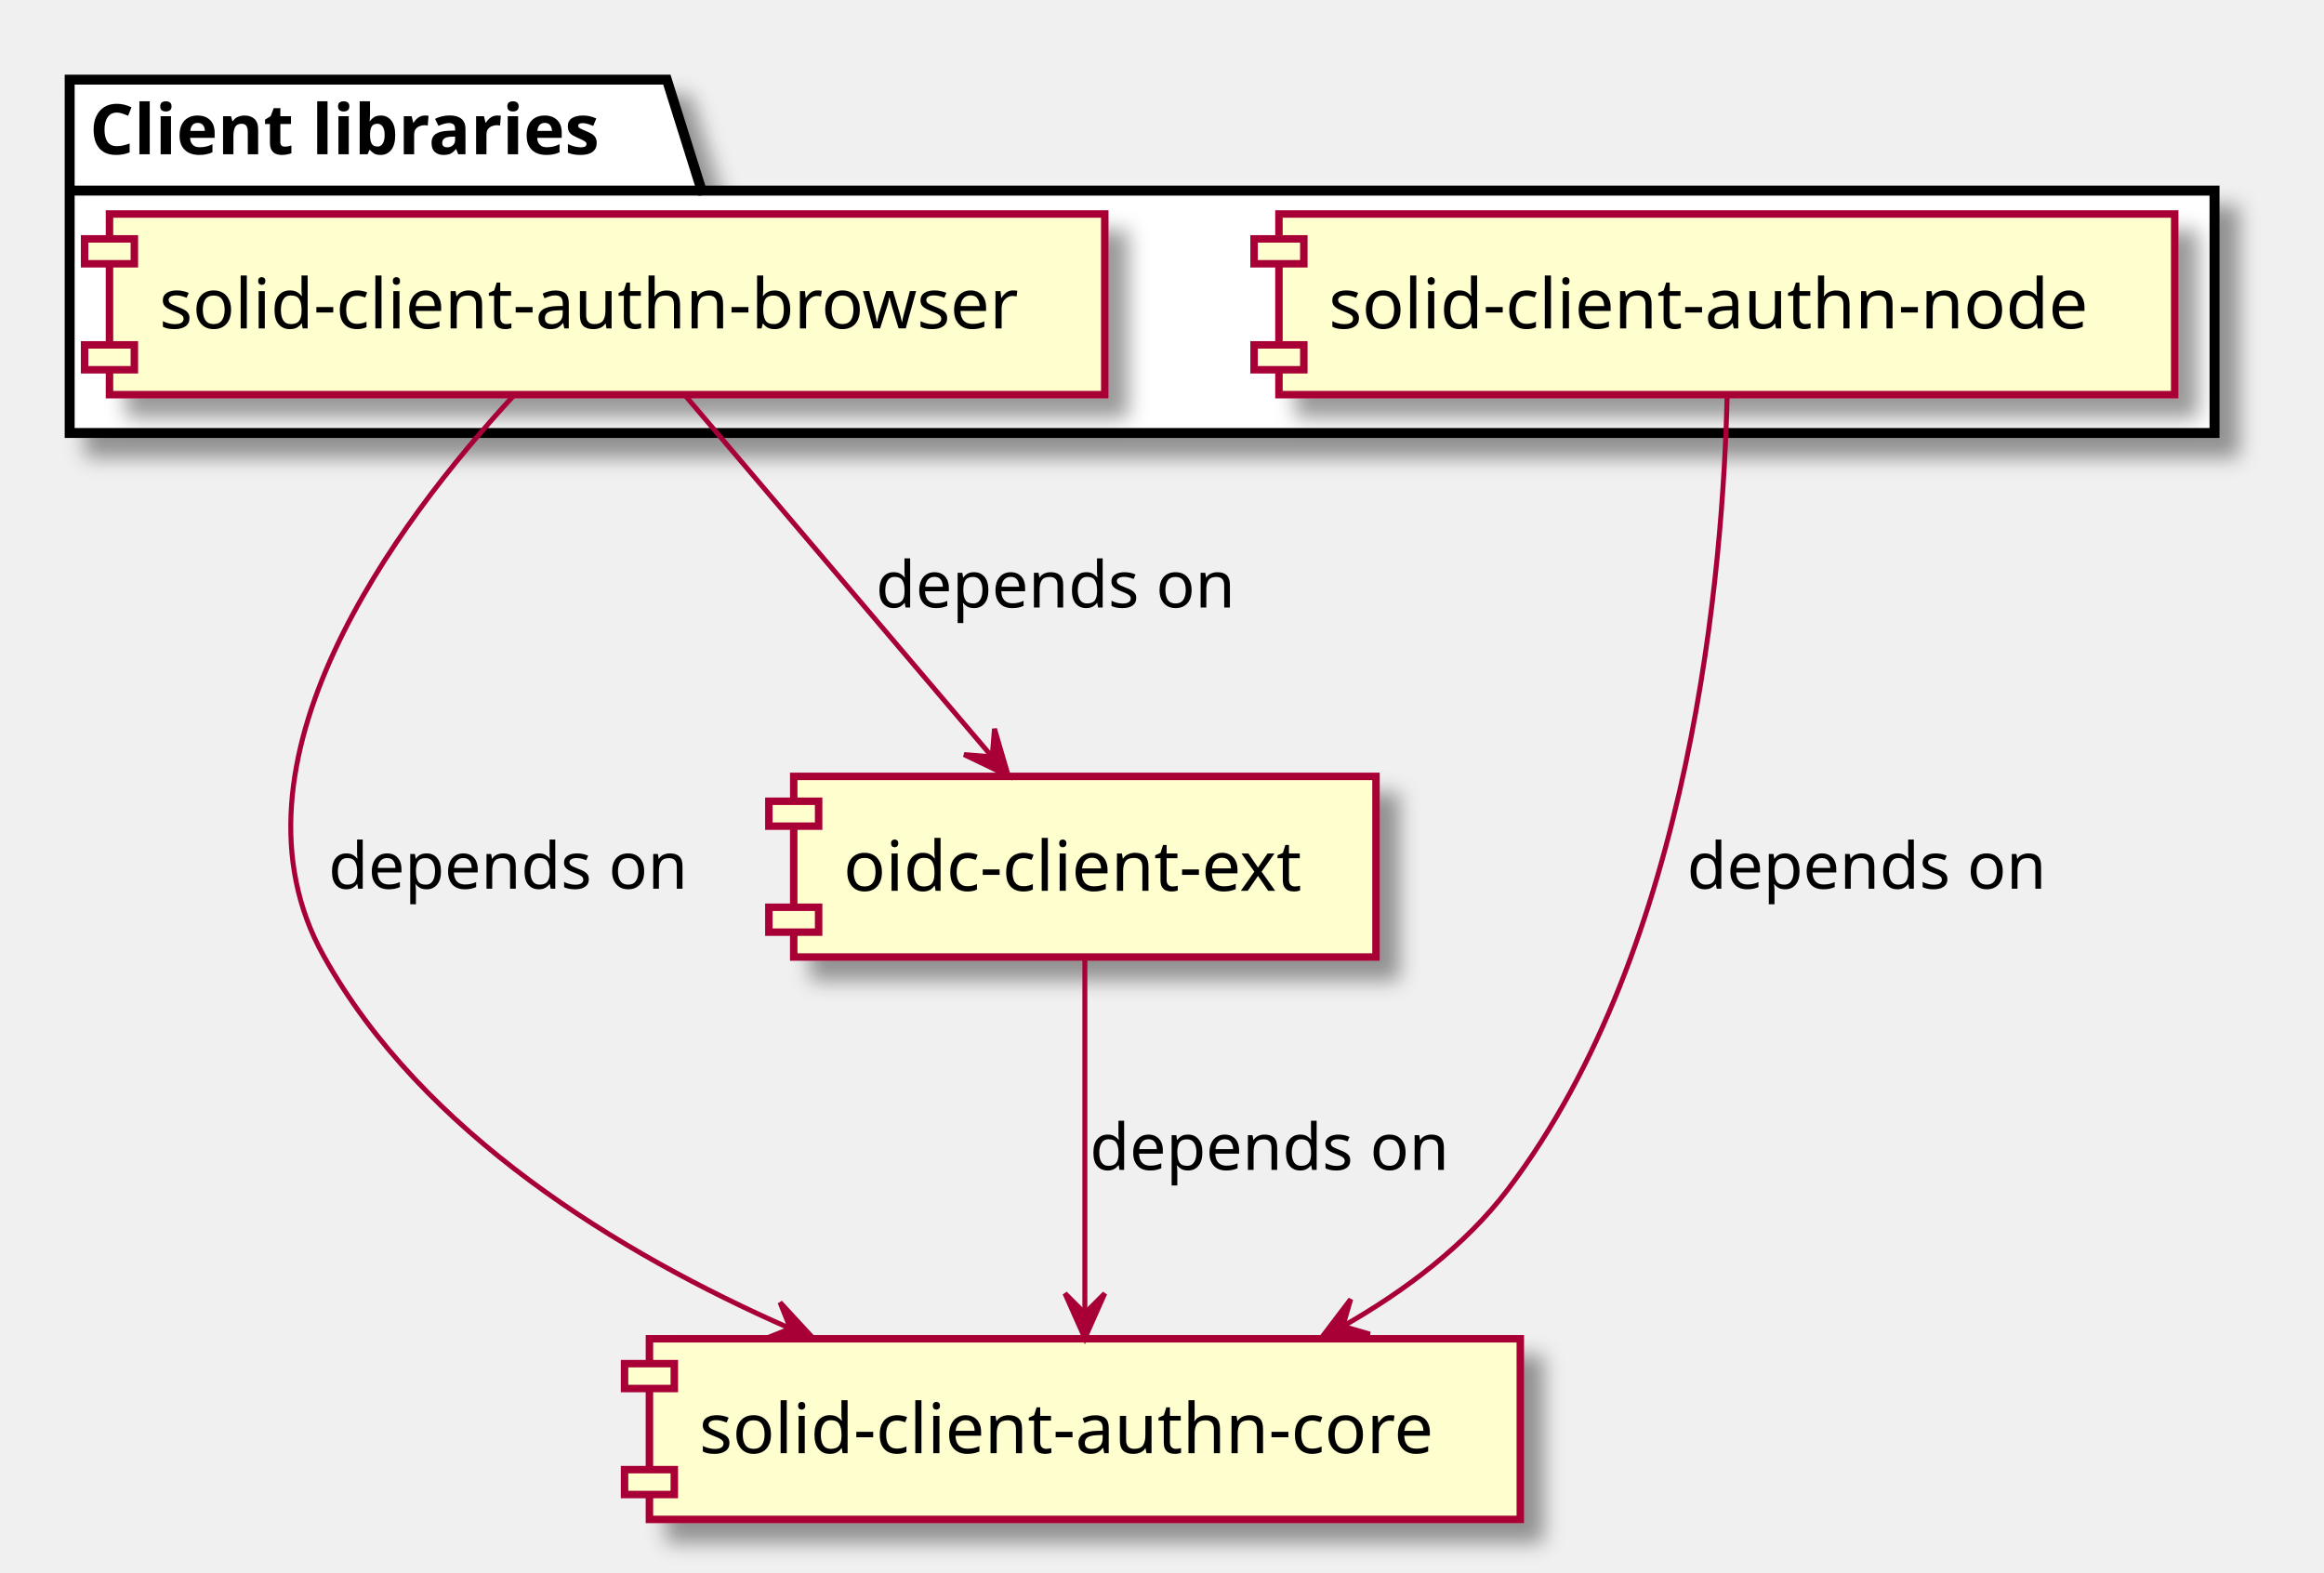
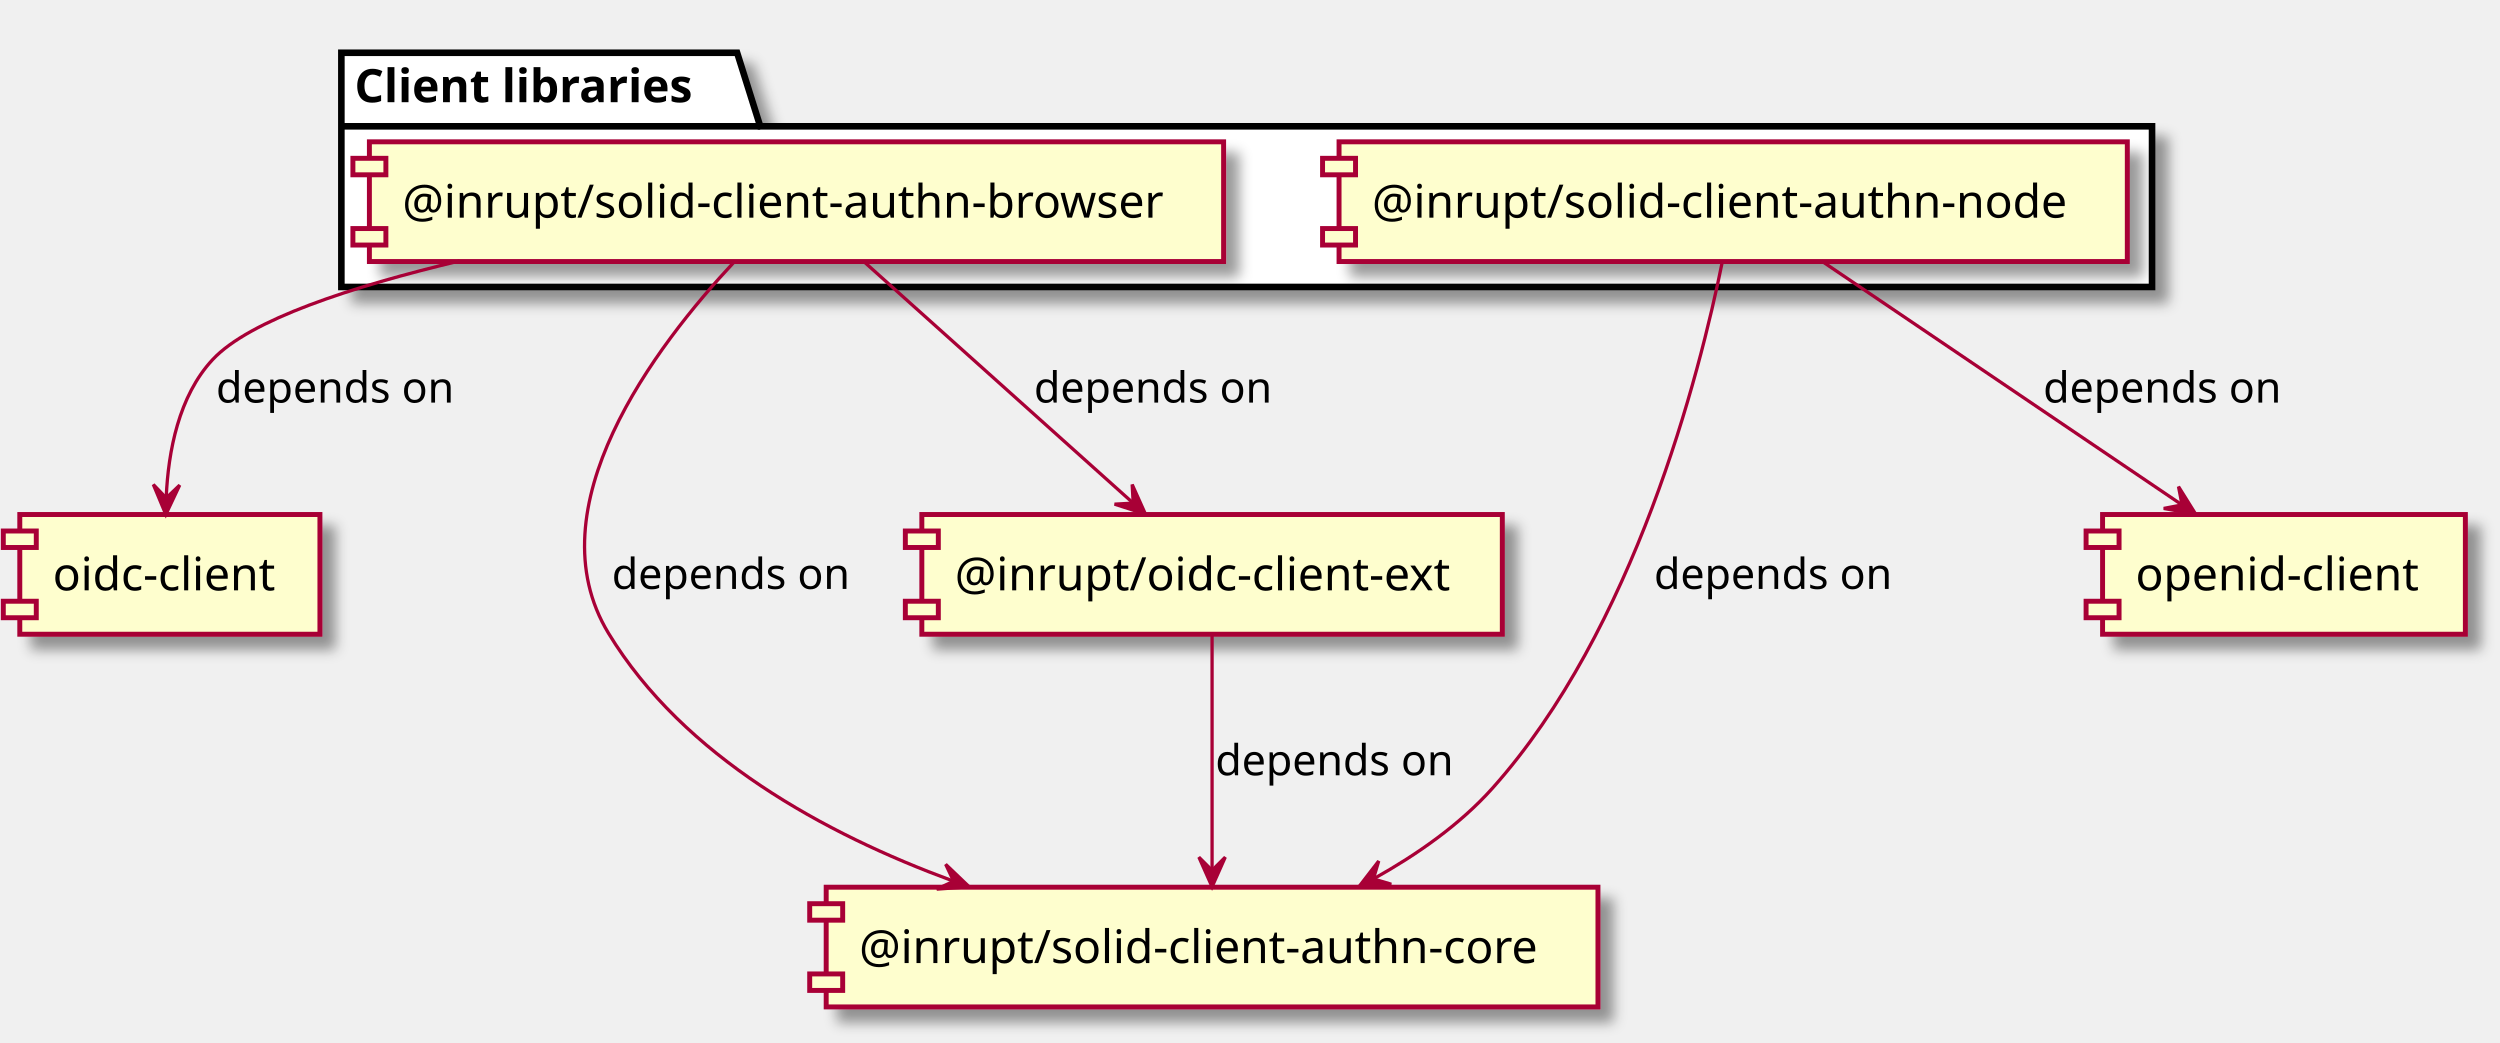
- <svg xmlns="http://www.w3.org/2000/svg" contentScriptType="application/ecmascript" contentStyleType="text/css" height="316px" preserveAspectRatio="none" style="width:467px;height:316px;" version="1.1" viewBox="0 0 467 316" width="467px" zoomAndPan="magnify">
+ <svg xmlns="http://www.w3.org/2000/svg" contentScriptType="application/ecmascript" contentStyleType="text/css" height="316px" preserveAspectRatio="none" style="width:758px;height:316px;" version="1.1" viewBox="0 0 758 316" width="758px" zoomAndPan="magnify">
  <defs>
-     <filter height="300%" id="f1lgxr19ijsz5o" width="300%" x="-1" y="-1">
+     <filter height="300%" id="f1h97rpaiyh07k" width="300%" x="-1" y="-1">
      <feGaussianBlur result="blurOut" stdDeviation="2.0" />
      <feColorMatrix in="blurOut" result="blurOut2" type="matrix" values="0 0 0 0 0 0 0 0 0 0 0 0 0 0 0 0 0 0 .4 0" />
      <feOffset dx="4.0" dy="4.0" in="blurOut2" result="blurOut3" />
      <feBlend in="SourceGraphic" in2="blurOut3" mode="normal" />
    </filter>
  </defs>
  <g>
-     <polygon fill="#FFFFFF" filter="url(#f1lgxr19ijsz5o)" points="14,16,134,16,141,38.297,445,38.297,445,87,14,87,14,16" style="stroke: #000000; stroke-width: 2.0;" />
-     <line style="stroke: #000000; stroke-width: 2.0;" x1="14" x2="141" y1="38.297" y2="38.297" />
-     <text fill="#000000" font-family="sans-serif" font-size="14" font-weight="bold" lengthAdjust="spacingAndGlyphs" textLength="114" x="18" y="30.995">Client libraries</text>
-     <rect fill="#FEFECE" filter="url(#f1lgxr19ijsz5o)" height="36.297" style="stroke: #A80036; stroke-width: 1.5;" width="200" x="22" y="43" />
-     <rect fill="#FEFECE" height="5" style="stroke: #A80036; stroke-width: 1.5;" width="10" x="17" y="48" />
-     <rect fill="#FEFECE" height="5" style="stroke: #A80036; stroke-width: 1.5;" width="10" x="17" y="69.297" />
-     <text fill="#000000" font-family="sans-serif" font-size="14" lengthAdjust="spacingAndGlyphs" textLength="180" x="32" y="65.995">solid-client-authn-browser</text>
-     <rect fill="#FEFECE" filter="url(#f1lgxr19ijsz5o)" height="36.297" style="stroke: #A80036; stroke-width: 1.5;" width="180" x="257" y="43" />
-     <rect fill="#FEFECE" height="5" style="stroke: #A80036; stroke-width: 1.5;" width="10" x="252" y="48" />
-     <rect fill="#FEFECE" height="5" style="stroke: #A80036; stroke-width: 1.5;" width="10" x="252" y="69.297" />
-     <text fill="#000000" font-family="sans-serif" font-size="14" lengthAdjust="spacingAndGlyphs" textLength="160" x="267" y="65.995">solid-client-authn-node</text>
-     <rect fill="#FEFECE" filter="url(#f1lgxr19ijsz5o)" height="36.297" style="stroke: #A80036; stroke-width: 1.5;" width="175" x="130.5" y="269" />
-     <rect fill="#FEFECE" height="5" style="stroke: #A80036; stroke-width: 1.5;" width="10" x="125.5" y="274" />
-     <rect fill="#FEFECE" height="5" style="stroke: #A80036; stroke-width: 1.5;" width="10" x="125.5" y="295.297" />
-     <text fill="#000000" font-family="sans-serif" font-size="14" lengthAdjust="spacingAndGlyphs" textLength="155" x="140.5" y="291.995">solid-client-authn-core</text>
-     <rect fill="#FEFECE" filter="url(#f1lgxr19ijsz5o)" height="36.297" style="stroke: #A80036; stroke-width: 1.5;" width="117" x="159.5" y="156" />
-     <rect fill="#FEFECE" height="5" style="stroke: #A80036; stroke-width: 1.5;" width="10" x="154.5" y="161" />
-     <rect fill="#FEFECE" height="5" style="stroke: #A80036; stroke-width: 1.5;" width="10" x="154.5" y="182.297" />
-     <text fill="#000000" font-family="sans-serif" font-size="14" lengthAdjust="spacingAndGlyphs" textLength="97" x="169.5" y="178.995">oidc-client-ext</text>
-     <path d="M103.374,79.328 C79.481,105.155 43.541,153.417 65,192 C84.917,227.81 124.539,251.853 158.471,266.791 " fill="none" id="solid-client-authn-browser-solid-client-authn-core" style="stroke: #A80036; stroke-width: 1.0;" />
-     <polygon fill="#A80036" points="163.433,268.929,156.751,261.694,158.841,266.951,153.585,269.041,163.433,268.929" style="stroke: #A80036; stroke-width: 1.0;" />
-     <text fill="#000000" font-family="sans-serif" font-size="13" lengthAdjust="spacingAndGlyphs" textLength="75" x="66" y="178.567">depends on</text>
-     <path d="M137.424,79.155 C154.289,99.007 181.313,130.816 199.354,152.053 " fill="none" id="solid-client-authn-browser-oidc-client-ext" style="stroke: #A80036; stroke-width: 1.0;" />
-     <polygon fill="#A80036" points="202.614,155.89,199.835,146.441,199.377,152.079,193.739,151.621,202.614,155.89" style="stroke: #A80036; stroke-width: 1.0;" />
-     <text fill="#000000" font-family="sans-serif" font-size="13" lengthAdjust="spacingAndGlyphs" textLength="75" x="176" y="122.067">depends on</text>
-     <path d="M347.068,79.145 C346.297,113.748 340.158,190.073 303,239 C294.419,250.299 282.36,259.341 270.015,266.394 " fill="none" id="solid-client-authn-node-solid-client-authn-core" style="stroke: #A80036; stroke-width: 1.0;" />
-     <polygon fill="#A80036" points="265.46,268.903,275.273,268.065,269.84,266.491,271.413,261.057,265.46,268.903" style="stroke: #A80036; stroke-width: 1.0;" />
-     <text fill="#000000" font-family="sans-serif" font-size="13" lengthAdjust="spacingAndGlyphs" textLength="75" x="339" y="178.567">depends on</text>
-     <path d="M218,192.155 C218,211.595 218,242.501 218,263.717 " fill="none" id="oidc-client-ext-solid-client-authn-core" style="stroke: #A80036; stroke-width: 1.0;" />
-     <polygon fill="#A80036" points="218,268.89,222,259.89,218,263.89,214,259.89,218,268.89" style="stroke: #A80036; stroke-width: 1.0;" />
-     <text fill="#000000" font-family="sans-serif" font-size="13" lengthAdjust="spacingAndGlyphs" textLength="75" x="219" y="235.067">depends on</text>
+     <polygon fill="#FFFFFF" filter="url(#f1h97rpaiyh07k)" points="103.5,16,223.5,16,230.5,38.297,652.5,38.297,652.5,87,103.5,87,103.5,16" style="stroke: #000000; stroke-width: 2.0;" />
+     <line style="stroke: #000000; stroke-width: 2.0;" x1="103.5" x2="230.5" y1="38.297" y2="38.297" />
+     <text fill="#000000" font-family="sans-serif" font-size="14" font-weight="bold" lengthAdjust="spacingAndGlyphs" textLength="114" x="107.5" y="30.995">Client libraries</text>
+     <rect fill="#FEFECE" filter="url(#f1h97rpaiyh07k)" height="36.297" style="stroke: #A80036; stroke-width: 1.5;" width="259" x="112" y="43" />
+     <rect fill="#FEFECE" height="5" style="stroke: #A80036; stroke-width: 1.5;" width="10" x="107" y="48" />
+     <rect fill="#FEFECE" height="5" style="stroke: #A80036; stroke-width: 1.5;" width="10" x="107" y="69.297" />
+     <text fill="#000000" font-family="sans-serif" font-size="14" lengthAdjust="spacingAndGlyphs" textLength="239" x="122" y="65.995">@inrupt/solid-client-authn-browser</text>
+     <rect fill="#FEFECE" filter="url(#f1h97rpaiyh07k)" height="36.297" style="stroke: #A80036; stroke-width: 1.5;" width="239" x="406" y="43" />
+     <rect fill="#FEFECE" height="5" style="stroke: #A80036; stroke-width: 1.5;" width="10" x="401" y="48" />
+     <rect fill="#FEFECE" height="5" style="stroke: #A80036; stroke-width: 1.5;" width="10" x="401" y="69.297" />
+     <text fill="#000000" font-family="sans-serif" font-size="14" lengthAdjust="spacingAndGlyphs" textLength="219" x="416" y="65.995">@inrupt/solid-client-authn-node</text>
+     <rect fill="#FEFECE" filter="url(#f1h97rpaiyh07k)" height="36.297" style="stroke: #A80036; stroke-width: 1.5;" width="91" x="6" y="156" />
+     <rect fill="#FEFECE" height="5" style="stroke: #A80036; stroke-width: 1.5;" width="10" x="1" y="161" />
+     <rect fill="#FEFECE" height="5" style="stroke: #A80036; stroke-width: 1.5;" width="10" x="1" y="182.297" />
+     <text fill="#000000" font-family="sans-serif" font-size="14" lengthAdjust="spacingAndGlyphs" textLength="71" x="16" y="178.995">oidc-client</text>
+     <rect fill="#FEFECE" filter="url(#f1h97rpaiyh07k)" height="36.297" style="stroke: #A80036; stroke-width: 1.5;" width="234" x="250.5" y="269" />
+     <rect fill="#FEFECE" height="5" style="stroke: #A80036; stroke-width: 1.5;" width="10" x="245.5" y="274" />
+     <rect fill="#FEFECE" height="5" style="stroke: #A80036; stroke-width: 1.5;" width="10" x="245.5" y="295.297" />
+     <text fill="#000000" font-family="sans-serif" font-size="14" lengthAdjust="spacingAndGlyphs" textLength="214" x="260.5" y="291.995">@inrupt/solid-client-authn-core</text>
+     <rect fill="#FEFECE" filter="url(#f1h97rpaiyh07k)" height="36.297" style="stroke: #A80036; stroke-width: 1.5;" width="176" x="279.5" y="156" />
+     <rect fill="#FEFECE" height="5" style="stroke: #A80036; stroke-width: 1.5;" width="10" x="274.5" y="161" />
+     <rect fill="#FEFECE" height="5" style="stroke: #A80036; stroke-width: 1.5;" width="10" x="274.5" y="182.297" />
+     <text fill="#000000" font-family="sans-serif" font-size="14" lengthAdjust="spacingAndGlyphs" textLength="156" x="289.5" y="178.995">@inrupt/oidc-client-ext</text>
+     <rect fill="#FEFECE" filter="url(#f1h97rpaiyh07k)" height="36.297" style="stroke: #A80036; stroke-width: 1.5;" width="110" x="637.5" y="156" />
+     <rect fill="#FEFECE" height="5" style="stroke: #A80036; stroke-width: 1.5;" width="10" x="632.5" y="161" />
+     <rect fill="#FEFECE" height="5" style="stroke: #A80036; stroke-width: 1.5;" width="10" x="632.5" y="182.297" />
+     <text fill="#000000" font-family="sans-serif" font-size="14" lengthAdjust="spacingAndGlyphs" textLength="90" x="647.5" y="178.995">openid-client</text>
+     <path d="M139.401,79.106 C106.537,86.911 75.697,97.021 64.5,109 C54.163,120.059 51.016,136.914 50.4,150.689 " fill="none" id="@inrupt/solid-client-authn-browser-oidc-client" style="stroke: #A80036; stroke-width: 1.0;" />
+     <polygon fill="#A80036" points="50.278,155.991,54.485,147.086,50.394,150.993,46.487,146.901,50.278,155.991" style="stroke: #A80036; stroke-width: 1.0;" />
+     <text fill="#000000" font-family="sans-serif" font-size="13" lengthAdjust="spacingAndGlyphs" textLength="75" x="65.5" y="122.067">depends on</text>
+     <path d="M222.875,79.127 C198.5,105.129 161.447,154.058 184.5,192 C207.27,229.476 250.151,252.839 288.683,267.015 " fill="none" id="@inrupt/solid-client-authn-browser-@inrupt/solid-client-authn-core" style="stroke: #A80036; stroke-width: 1.0;" />
+     <polygon fill="#A80036" points="293.844,268.869,286.727,262.061,289.139,267.178,284.022,269.59,293.844,268.869" style="stroke: #A80036; stroke-width: 1.0;" />
+     <text fill="#000000" font-family="sans-serif" font-size="13" lengthAdjust="spacingAndGlyphs" textLength="75" x="185.5" y="178.567">depends on</text>
+     <path d="M261.744,79.155 C283.971,99.089 319.642,131.08 343.322,152.316 " fill="none" id="@inrupt/solid-client-authn-browser-@inrupt/oidc-client-ext" style="stroke: #A80036; stroke-width: 1.0;" />
+     <polygon fill="#A80036" points="347.306,155.89,343.276,146.903,343.584,152.552,337.935,152.859,347.306,155.89" style="stroke: #A80036; stroke-width: 1.0;" />
+     <text fill="#000000" font-family="sans-serif" font-size="13" lengthAdjust="spacingAndGlyphs" textLength="75" x="313.5" y="122.067">depends on</text>
+     <path d="M522.274,79.033 C515.24,113.778 495.577,190.819 452.5,239 C442.641,250.027 429.624,259.115 416.749,266.303 " fill="none" id="@inrupt/solid-client-authn-node-@inrupt/solid-client-authn-core" style="stroke: #A80036; stroke-width: 1.0;" />
+     <polygon fill="#A80036" points="412.018,268.866,421.837,268.097,416.414,266.485,418.026,261.062,412.018,268.866" style="stroke: #A80036; stroke-width: 1.0;" />
+     <text fill="#000000" font-family="sans-serif" font-size="13" lengthAdjust="spacingAndGlyphs" textLength="75" x="501.5" y="178.567">depends on</text>
+     <path d="M552.331,79.155 C582.035,99.254 629.852,131.61 661.229,152.841 " fill="none" id="@inrupt/solid-client-authn-node-openid-client" style="stroke: #A80036; stroke-width: 1.0;" />
+     <polygon fill="#A80036" points="665.735,155.89,660.523,147.533,661.594,153.088,656.04,154.159,665.735,155.89" style="stroke: #A80036; stroke-width: 1.0;" />
+     <text fill="#000000" font-family="sans-serif" font-size="13" lengthAdjust="spacingAndGlyphs" textLength="75" x="619.5" y="122.067">depends on</text>
+     <path d="M367.5,192.155 C367.5,211.595 367.5,242.501 367.5,263.717 " fill="none" id="@inrupt/oidc-client-ext-@inrupt/solid-client-authn-core" style="stroke: #A80036; stroke-width: 1.0;" />
+     <polygon fill="#A80036" points="367.5,268.89,371.5,259.89,367.5,263.89,363.5,259.89,367.5,268.89" style="stroke: #A80036; stroke-width: 1.0;" />
+     <text fill="#000000" font-family="sans-serif" font-size="13" lengthAdjust="spacingAndGlyphs" textLength="75" x="368.5" y="235.067">depends on</text>
  </g>
</svg>
